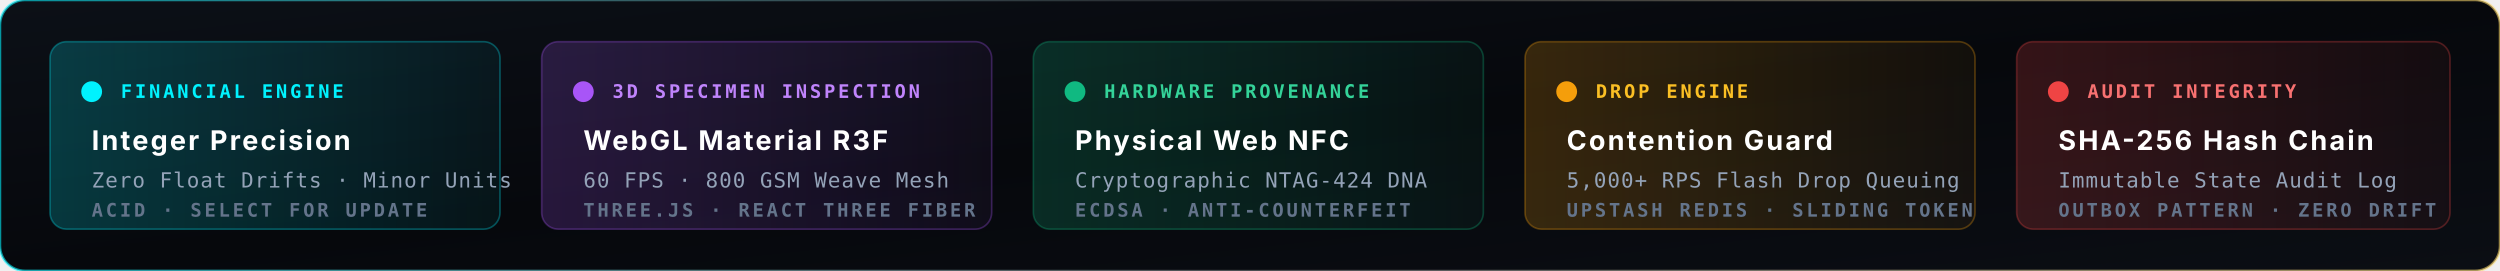
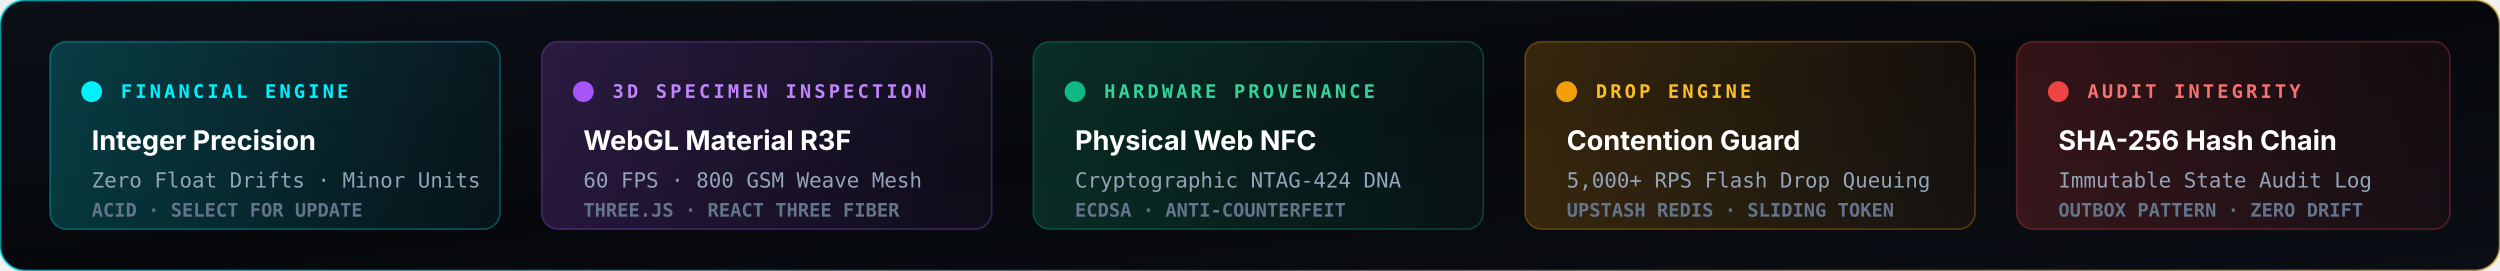
<svg xmlns="http://www.w3.org/2000/svg" viewBox="0 0 1200 130" width="100%" height="100%">
  <defs>
    <linearGradient id="hudBg" x1="0%" y1="0%" x2="100%" y2="100%">
      <stop offset="0%" stop-color="#0c1017" />
      <stop offset="50%" stop-color="#06080c" />
      <stop offset="100%" stop-color="#0b0e14" />
    </linearGradient>
    <linearGradient id="glowBorder" x1="0%" y1="0%" x2="100%" y2="0%">
      <stop offset="0%" stop-color="#00f2fe" stop-opacity="0.6" />
      <stop offset="50%" stop-color="#ffffff" stop-opacity="0.1" />
      <stop offset="100%" stop-color="#f6d365" stop-opacity="0.6" />
    </linearGradient>
    <linearGradient id="pillGrad1" x1="0%" y1="0%" x2="100%" y2="0%">
      <stop offset="0%" stop-color="#00f2fe" stop-opacity="0.2" />
      <stop offset="100%" stop-color="#00f2fe" stop-opacity="0.05" />
    </linearGradient>
    <linearGradient id="pillGrad2" x1="0%" y1="0%" x2="100%" y2="0%">
      <stop offset="0%" stop-color="#a855f7" stop-opacity="0.2" />
      <stop offset="100%" stop-color="#a855f7" stop-opacity="0.05" />
    </linearGradient>
    <linearGradient id="pillGrad3" x1="0%" y1="0%" x2="100%" y2="0%">
      <stop offset="0%" stop-color="#10b981" stop-opacity="0.2" />
      <stop offset="100%" stop-color="#10b981" stop-opacity="0.05" />
    </linearGradient>
    <linearGradient id="pillGrad4" x1="0%" y1="0%" x2="100%" y2="0%">
      <stop offset="0%" stop-color="#f59e0b" stop-opacity="0.2" />
      <stop offset="100%" stop-color="#f59e0b" stop-opacity="0.05" />
    </linearGradient>
    <linearGradient id="pillGrad5" x1="0%" y1="0%" x2="100%" y2="0%">
      <stop offset="0%" stop-color="#ef4444" stop-opacity="0.2" />
      <stop offset="100%" stop-color="#ef4444" stop-opacity="0.05" />
    </linearGradient>
  </defs>
-   <style>
-     .mono { font-family: 'SF Mono', 'JetBrains Mono', 'Fira Code', Menlo, Monaco, Consolas, monospace; }
-     .sans { font-family: -apple-system, BlinkMacSystemFont, 'Inter', 'Helvetica Neue', Arial, sans-serif; }
-     .title { font-size: 13px; font-weight: 700; letter-spacing: 0.08em; }
-     .subtitle { font-size: 10px; font-weight: 400; letter-spacing: 0.05em; fill: #94a3b8; }
-     .tag { font-size: 9px; font-weight: 600; letter-spacing: 0.15em; }
-   </style>
  <rect width="1200" height="130" rx="12" fill="url(#hudBg)" stroke="url(#glowBorder)" stroke-width="1.2" />
  <g transform="translate(24, 20)">
    <rect width="216" height="90" rx="8" fill="url(#pillGrad1)" stroke="#00f2fe" stroke-opacity="0.3" stroke-width="0.8" />
    <circle cx="20" cy="24" r="5" fill="#00f2fe" />
-     <text x="34" y="27" class="mono tag" fill="#00f2fe">FINANCIAL ENGINE</text>
-     <text x="20" y="52" class="sans title" fill="#ffffff">Integer Precision</text>
-     <text x="20" y="70" class="mono subtitle">Zero Float Drifts · Minor Units</text>
-     <text x="20" y="84" class="mono tag" fill="#64748b">ACID · SELECT FOR UPDATE</text>
+     <text x="34" y="27" font-family="monospace" font-size="9" font-weight="700" fill="#00f2fe" letter-spacing="1.5">FINANCIAL ENGINE</text>
+     <text x="20" y="52" font-family="-apple-system, BlinkMacSystemFont, sans-serif" font-size="13" font-weight="700" fill="#ffffff">Integer Precision</text>
+     <text x="20" y="70" font-family="monospace" font-size="10" fill="#94a3b8">Zero Float Drifts · Minor Units</text>
+     <text x="20" y="84" font-family="monospace" font-size="9" font-weight="600" fill="#64748b">ACID · SELECT FOR UPDATE</text>
  </g>
  <g transform="translate(260, 20)">
    <rect width="216" height="90" rx="8" fill="url(#pillGrad2)" stroke="#a855f7" stroke-opacity="0.3" stroke-width="0.8" />
    <circle cx="20" cy="24" r="5" fill="#a855f7" />
-     <text x="34" y="27" class="mono tag" fill="#c084fc">3D SPECIMEN INSPECTION</text>
-     <text x="20" y="52" class="sans title" fill="#ffffff">WebGL Material R3F</text>
-     <text x="20" y="70" class="mono subtitle">60 FPS · 800 GSM Weave Mesh</text>
-     <text x="20" y="84" class="mono tag" fill="#64748b">THREE.JS · REACT THREE FIBER</text>
+     <text x="34" y="27" font-family="monospace" font-size="9" font-weight="700" fill="#c084fc" letter-spacing="1.5">3D SPECIMEN INSPECTION</text>
+     <text x="20" y="52" font-family="-apple-system, BlinkMacSystemFont, sans-serif" font-size="13" font-weight="700" fill="#ffffff">WebGL Material R3F</text>
+     <text x="20" y="70" font-family="monospace" font-size="10" fill="#94a3b8">60 FPS · 800 GSM Weave Mesh</text>
+     <text x="20" y="84" font-family="monospace" font-size="9" font-weight="600" fill="#64748b">THREE.JS · REACT THREE FIBER</text>
  </g>
  <g transform="translate(496, 20)">
    <rect width="216" height="90" rx="8" fill="url(#pillGrad3)" stroke="#10b981" stroke-opacity="0.3" stroke-width="0.8" />
    <circle cx="20" cy="24" r="5" fill="#10b981" />
-     <text x="34" y="27" class="mono tag" fill="#34d399">HARDWARE PROVENANCE</text>
-     <text x="20" y="52" class="sans title" fill="#ffffff">Physical Web NFC</text>
-     <text x="20" y="70" class="mono subtitle">Cryptographic NTAG-424 DNA</text>
-     <text x="20" y="84" class="mono tag" fill="#64748b">ECDSA · ANTI-COUNTERFEIT</text>
+     <text x="34" y="27" font-family="monospace" font-size="9" font-weight="700" fill="#34d399" letter-spacing="1.5">HARDWARE PROVENANCE</text>
+     <text x="20" y="52" font-family="-apple-system, BlinkMacSystemFont, sans-serif" font-size="13" font-weight="700" fill="#ffffff">Physical Web NFC</text>
+     <text x="20" y="70" font-family="monospace" font-size="10" fill="#94a3b8">Cryptographic NTAG-424 DNA</text>
+     <text x="20" y="84" font-family="monospace" font-size="9" font-weight="600" fill="#64748b">ECDSA · ANTI-COUNTERFEIT</text>
  </g>
  <g transform="translate(732, 20)">
    <rect width="216" height="90" rx="8" fill="url(#pillGrad4)" stroke="#f59e0b" stroke-opacity="0.3" stroke-width="0.8" />
    <circle cx="20" cy="24" r="5" fill="#f59e0b" />
-     <text x="34" y="27" class="mono tag" fill="#fbbf24">DROP ENGINE</text>
-     <text x="20" y="52" class="sans title" fill="#ffffff">Contention Guard</text>
-     <text x="20" y="70" class="mono subtitle">5,000+ RPS Flash Drop Queuing</text>
-     <text x="20" y="84" class="mono tag" fill="#64748b">UPSTASH REDIS · SLIDING TOKEN</text>
+     <text x="34" y="27" font-family="monospace" font-size="9" font-weight="700" fill="#fbbf24" letter-spacing="1.5">DROP ENGINE</text>
+     <text x="20" y="52" font-family="-apple-system, BlinkMacSystemFont, sans-serif" font-size="13" font-weight="700" fill="#ffffff">Contention Guard</text>
+     <text x="20" y="70" font-family="monospace" font-size="10" fill="#94a3b8">5,000+ RPS Flash Drop Queuing</text>
+     <text x="20" y="84" font-family="monospace" font-size="9" font-weight="600" fill="#64748b">UPSTASH REDIS · SLIDING TOKEN</text>
  </g>
  <g transform="translate(968, 20)">
    <rect width="208" height="90" rx="8" fill="url(#pillGrad5)" stroke="#ef4444" stroke-opacity="0.3" stroke-width="0.8" />
    <circle cx="20" cy="24" r="5" fill="#ef4444" />
-     <text x="34" y="27" class="mono tag" fill="#f87171">AUDIT INTEGRITY</text>
-     <text x="20" y="52" class="sans title" fill="#ffffff">SHA-256 Hash Chain</text>
-     <text x="20" y="70" class="mono subtitle">Immutable State Audit Log</text>
-     <text x="20" y="84" class="mono tag" fill="#64748b">OUTBOX PATTERN · ZERO DRIFT</text>
+     <text x="34" y="27" font-family="monospace" font-size="9" font-weight="700" fill="#f87171" letter-spacing="1.5">AUDIT INTEGRITY</text>
+     <text x="20" y="52" font-family="-apple-system, BlinkMacSystemFont, sans-serif" font-size="13" font-weight="700" fill="#ffffff">SHA-256 Hash Chain</text>
+     <text x="20" y="70" font-family="monospace" font-size="10" fill="#94a3b8">Immutable State Audit Log</text>
+     <text x="20" y="84" font-family="monospace" font-size="9" font-weight="600" fill="#64748b">OUTBOX PATTERN · ZERO DRIFT</text>
  </g>
</svg>
